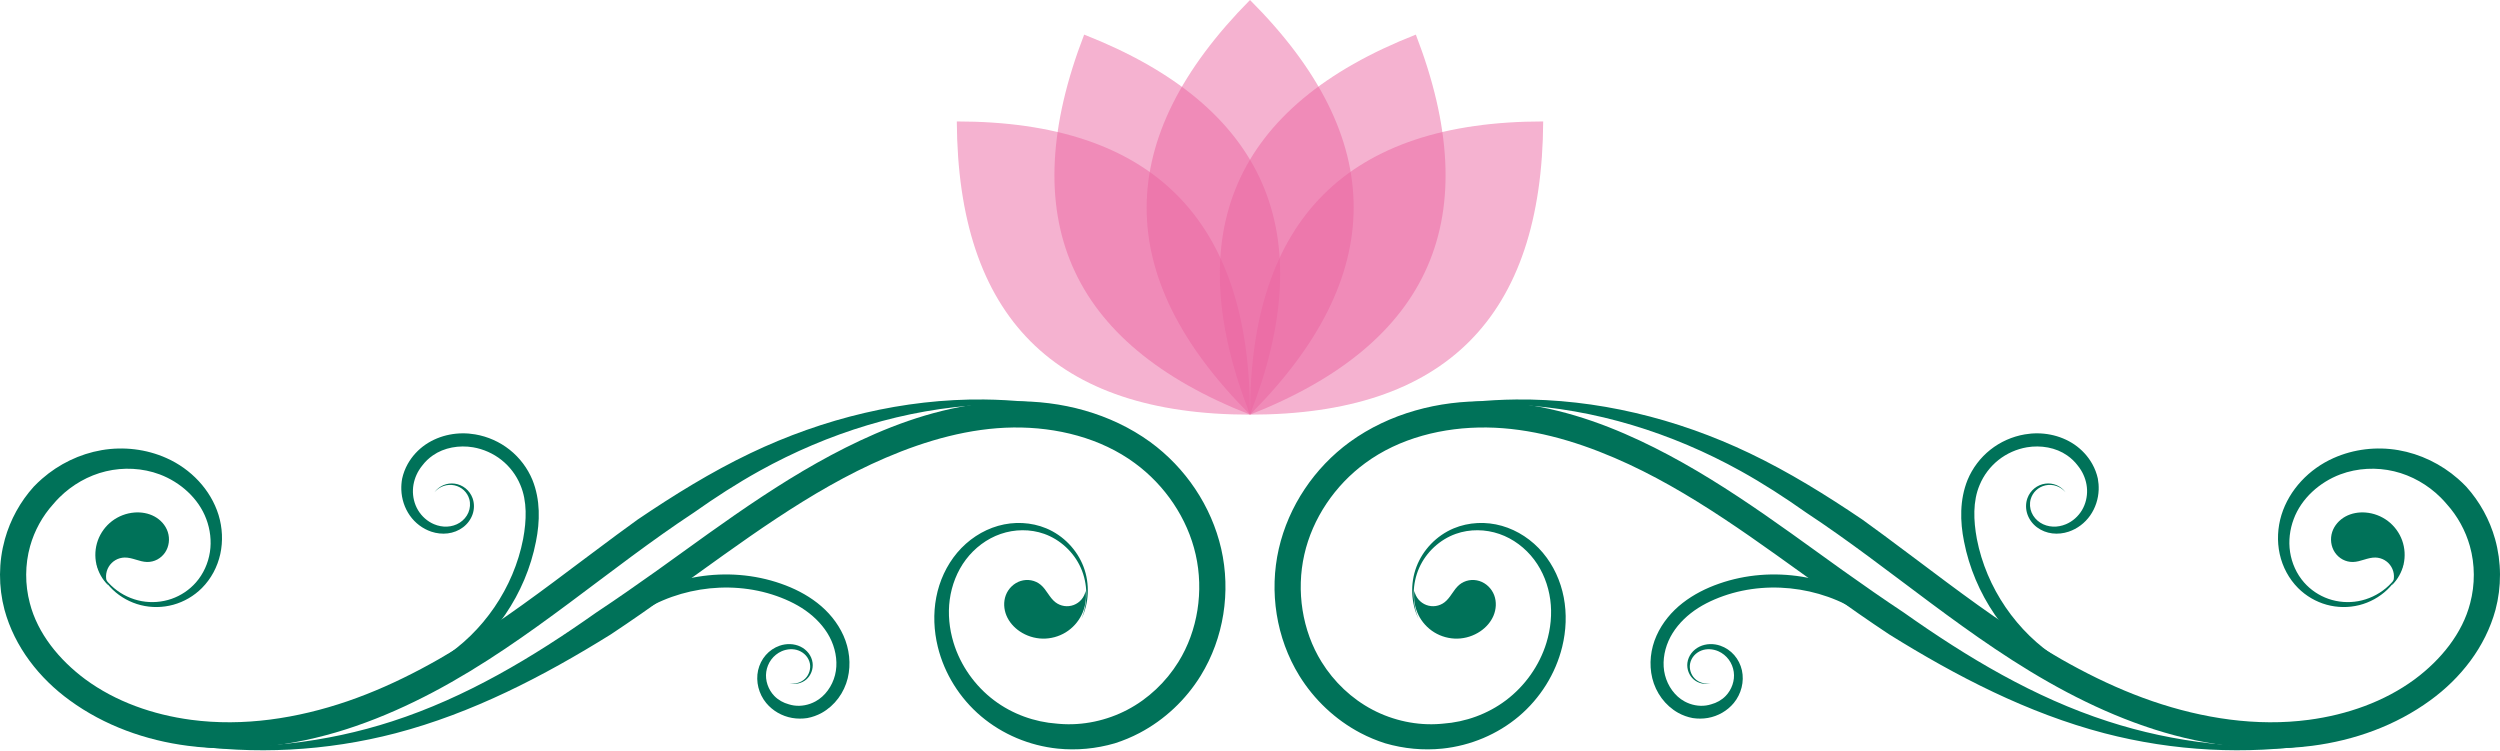
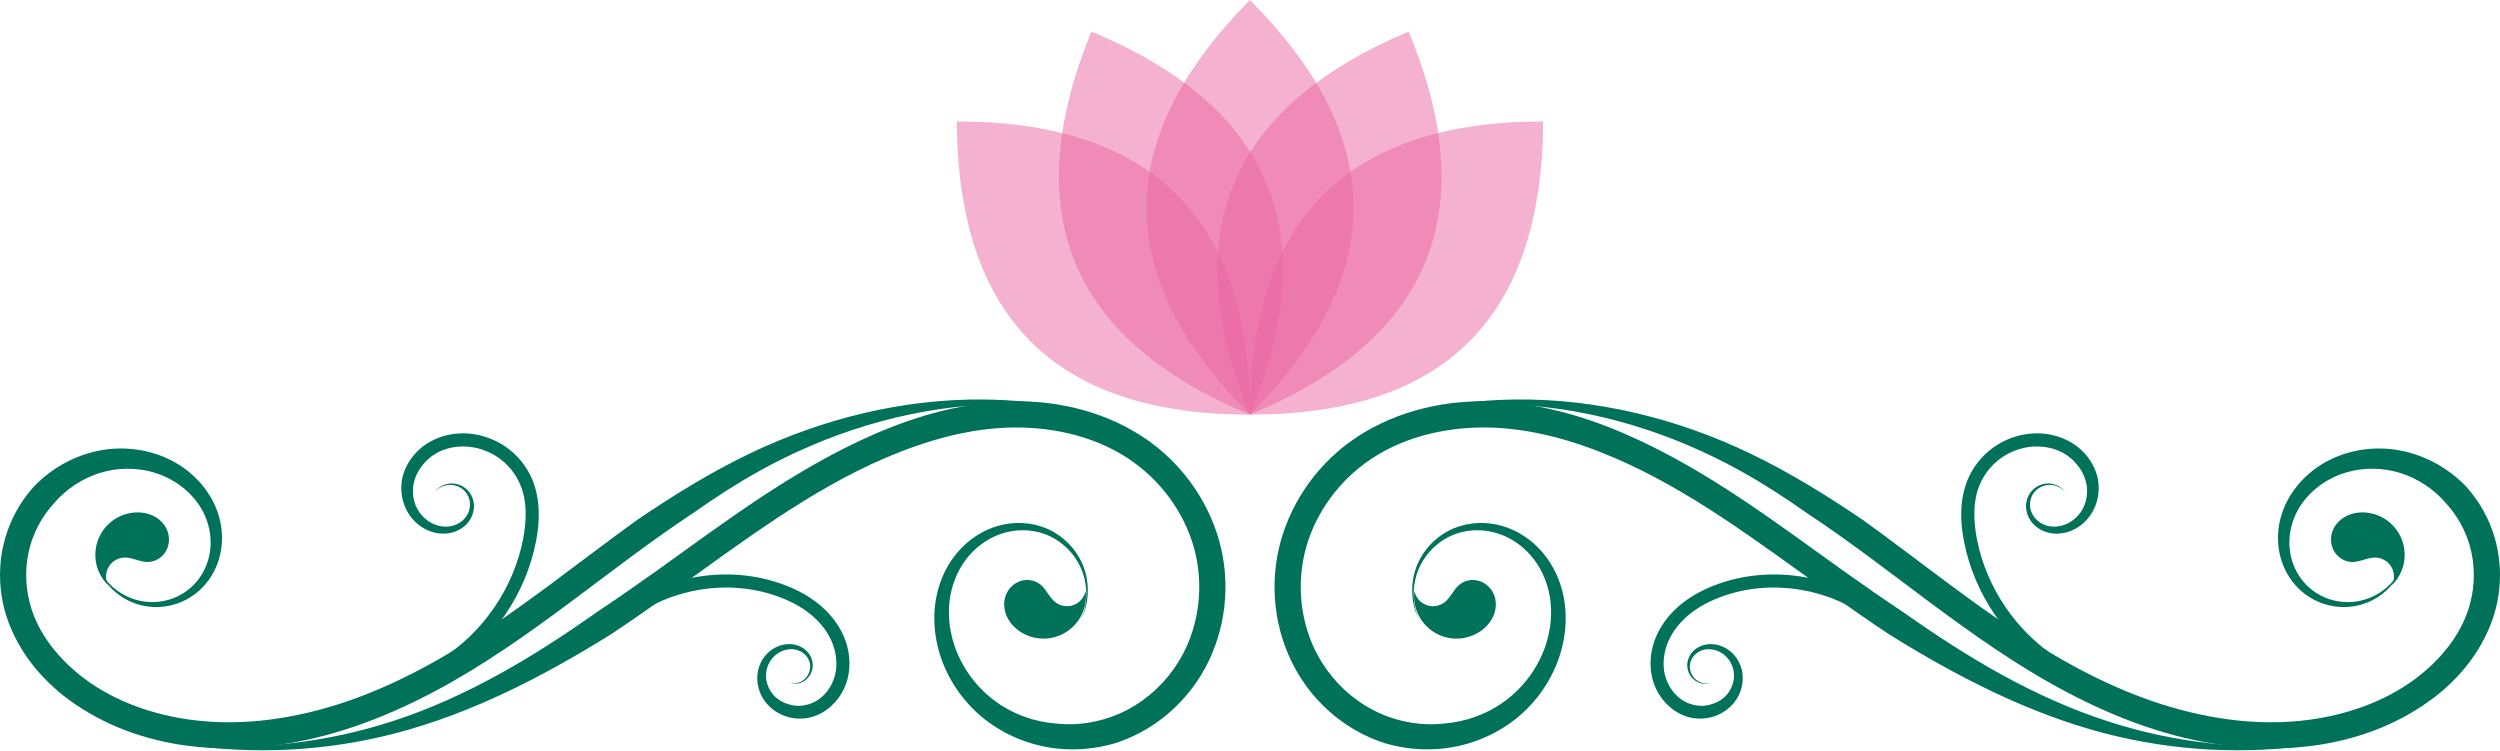
<svg xmlns="http://www.w3.org/2000/svg" xmlns:xlink="http://www.w3.org/1999/xlink" width="477.5" height="143.304" viewBox="0 0 477.5 143.304" id="svg4220" version="1.1">
  <defs id="defs4222">
    </defs>
  <g id="swirls" transform="translate(-3.832884,13.88749)">
    <use x="0" y="0" xlink:href="#left-swirls" transform="matrix(-1,0,0,1,485.1656,0)" id="right-swirls" width="100%" height="100%" />
    <g style="display:inline" id="left-swirls">
      <path style="fill:#007259;fill-opacity:1;fill-rule:evenodd;stroke:none;stroke-width:2.087px;stroke-linecap:butt;stroke-linejoin:miter;stroke-opacity:1" d="m 86.833,80.115 c 0.466,-0.547 1.078,-0.96 1.745,-1.185 0.667,-0.225 1.391,-0.263 2.065,-0.116 0.674,0.147 1.302,0.48 1.795,0.944 0.492,0.463 0.853,1.06 1.032,1.697 0,0 10e-7,10e-7 10e-7,10e-7 0.239,0.842 0.16,1.764 -0.175,2.555 -0.334,0.794 -0.932,1.47 -1.648,1.931 -0.717,0.463 -1.567,0.713 -2.415,0.755 -0.849,0.043 -1.709,-0.129 -2.494,-0.458 -1.277,-0.534 -2.36,-1.511 -3.059,-2.681 -0.701,-1.171 -1.027,-2.562 -0.974,-3.911 0.051,-1.309 0.466,-2.603 1.143,-3.713 0.191,-0.314 0.405,-0.615 0.638,-0.9 0.561,-0.747 1.253,-1.406 2.028,-1.942 2.147,-1.503 5.013,-1.989 7.671,-1.546 1.977,0.337 3.878,1.184 5.446,2.432 1.569,1.246 2.823,2.906 3.588,4.756 l 0,10e-7 c 1.327,3.111 1.188,6.789 0.531,10.327 -1.797,9.297 -7.607,17.817 -15.607,22.885 1.042,1.124 1.053,1.101 1.339,2.111 8.598,-5.458 14.781,-14.523 16.722,-24.52 0.766,-3.804 0.857,-7.959 -0.676,-11.759 l 0,-3e-6 c -0.932,-2.249 -2.438,-4.243 -4.342,-5.757 -1.905,-1.513 -4.184,-2.529 -6.58,-2.939 l -4e-6,10e-7 c -3.246,-0.566 -6.726,0.055 -9.511,1.952 -1.387,0.954 -2.562,2.22 -3.392,3.706 -0.485,0.869 -0.843,1.809 -1.058,2.784 -0.129,0.7 -0.183,1.412 -0.16,2.123 0.06,1.768 0.623,3.497 1.628,4.931 1.008,1.436 2.453,2.53 4.092,3.082 1.007,0.338 2.085,0.462 3.14,0.333 1.057,-0.129 2.075,-0.525 2.923,-1.162 0.849,-0.638 1.501,-1.518 1.839,-2.513 0,0 0,-2e-6 0,-2e-6 0.337,-0.997 0.337,-2.091 -0.017,-3.064 -0.269,-0.735 -0.735,-1.383 -1.331,-1.865 -0.596,-0.482 -1.316,-0.792 -2.059,-0.896 0,10e-7 -2e-6,0 -2e-6,0 -0.743,-0.104 -1.504,-0.002 -2.181,0.285 -0.676,0.287 -1.264,0.756 -1.688,1.337 z" id="minor-upper-swirl" />
      <path id="minor-lower-swirl" d="m 154.601,116.604 c 1.078,0.316 2.333,0.057 3.221,-0.701 0.887,-0.76 1.371,-1.989 1.217,-3.192 -0.086,-0.661 -0.354,-1.297 -0.763,-1.833 0,0 0,0 0,0 -0.408,-0.536 -0.948,-0.969 -1.559,-1.265 0,0 -1e-5,0 -1e-5,0 -1.224,-0.587 -2.678,-0.62 -3.969,-0.172 -1.018,0.35 -1.941,0.975 -2.658,1.797 -0.716,0.822 -1.221,1.827 -1.463,2.903 -0.476,2.16 0.117,4.501 1.55,6.243 1.233,1.493 3.004,2.51 4.937,2.853 0.966,0.169 1.955,0.174 2.923,0.024 0.959,-0.18 1.887,-0.513 2.743,-0.984 2.523,-1.406 4.296,-3.878 4.968,-6.622 0.664,-2.732 0.312,-5.612 -0.805,-8.121 l 0,0 c -1.114,-2.501 -2.9,-4.626 -5.009,-6.264 -2.105,-1.637 -4.491,-2.824 -6.944,-3.68 -10.13,-3.549 -21.942,-1.632 -30.43,4.939 1.142,1.006 1.131,1.034 1.532,1.975 7.766,-6.038 18.791,-7.827 28.069,-4.556 2.256,0.798 4.405,1.856 6.234,3.292 l 0,0 c 1.824,1.434 3.36,3.238 4.261,5.303 0.898,2.056 1.204,4.399 0.666,6.51 l 0,0 c -0.529,2.097 -1.895,4.039 -3.745,5.033 -1.249,0.683 -2.734,0.977 -4.118,0.771 -0.323,-0.047 -0.644,-0.122 -0.957,-0.221 -1.041,-0.274 -2.031,-0.825 -2.782,-1.606 -1.131,-1.168 -1.778,-2.934 -1.534,-4.59 0,0 0,0 0,0 0.118,-0.834 0.444,-1.655 0.954,-2.344 0.509,-0.688 1.208,-1.257 2.008,-1.605 1.007,-0.433 2.206,-0.528 3.234,-0.12 0,0 0,0 0,0 0.516,0.202 0.994,0.521 1.367,0.939 0,0 0,0 0,0 0.373,0.417 0.647,0.935 0.764,1.49 0.215,1 -0.113,2.149 -0.871,2.909 -0.757,0.761 -1.941,1.127 -3.041,0.898 z" style="fill:#007259;fill-opacity:1;fill-rule:evenodd;stroke:none;stroke-width:2.087px;stroke-linecap:butt;stroke-linejoin:miter;stroke-opacity:1" />
      <path style="fill:#007259;fill-opacity:1;fill-rule:evenodd;stroke:none;stroke-width:1.924;stroke-linecap:butt;stroke-linejoin:miter;stroke-miterlimit:4;stroke-dasharray:none;stroke-opacity:1" d="m 210.371,104.372 c 1.474,-3.056 1.65,-6.759 0.421,-10.003 -1.231,-3.243 -3.845,-5.969 -7.113,-7.339 -2.876,-1.2 -6.172,-1.346 -9.205,-0.481 -3.03,0.866 -5.765,2.695 -7.812,5.123 -2.044,2.427 -3.406,5.404 -4.005,8.531 -0.598,3.125 -0.461,6.371 0.297,9.46 1.256,5.122 4.193,9.817 8.272,13.265 4.08,3.442 9.216,5.603 14.584,6.165 3.663,0.381 7.393,0.026 10.943,-1.008 1.636,-0.519 3.227,-1.183 4.747,-1.983 4.791,-2.526 8.832,-6.349 11.666,-10.934 4.426,-7.189 5.783,-16.043 3.919,-24.23 -1.873,-8.174 -6.817,-15.48 -13.55,-20.399 -7.606,-5.514 -17.032,-7.939 -26.226,-7.774 -9.173,0.159 -18.079,2.631 -26.306,6.199 l 0,3e-6 c -15.333,6.645 -28.586,16.748 -41.796,26.204 -3.789,2.697 -7.612,5.363 -11.484,7.931 -12.173,8.602 -24.92,16.238 -39.001,20.79 -12.67,4.11 -26.263,5.641 -39.688,4.408 13.33,2.017 27.15,1.308 40.352,-2.134 14.658,-3.837 28.236,-10.871 41.112,-18.881 3.94,-2.613 7.806,-5.316 11.616,-8.046 13.321,-9.49 26.265,-19.42 40.869,-25.682 l 1e-5,-10e-7 c 7.825,-3.353 16.096,-5.69 24.401,-5.791 8.281,-0.095 16.698,2.009 23.2,6.81 5.764,4.219 10.066,10.549 11.625,17.472 1.569,6.908 0.42,14.516 -3.296,20.491 l -10e-6,10e-6 c -2.372,3.833 -5.772,7.057 -9.741,9.139 l -1e-5,0 c -3.964,2.083 -8.543,3.061 -12.981,2.696 -0.158,-0.013 -0.316,-0.027 -0.474,-0.043 -4.285,-0.299 -8.553,-1.84 -12.027,-4.463 -3.603,-2.714 -6.404,-6.626 -7.735,-11.014 0,0 0,0 0,0 -0.803,-2.65 -1.096,-5.475 -0.721,-8.217 0.374,-2.739 1.404,-5.42 3.078,-7.636 1.671,-2.214 3.995,-3.989 6.644,-4.901 2.644,-0.912 5.639,-0.97 8.315,-0.018 3.039,1.075 5.659,3.479 7.001,6.503 1.344,3.023 1.403,6.657 0.1,9.79 z" id="major-swirl" />
      <path style="display:inline;fill:#007259;fill-opacity:1;fill-rule:evenodd;stroke:none;stroke-width:1.924;stroke-linecap:butt;stroke-linejoin:miter;stroke-miterlimit:4;stroke-dasharray:none;stroke-opacity:1" d="m 208.059,64.056 c -5.35,-1.033 -10.808,-1.584 -16.285,-1.641 0,0 0,10e-7 0,10e-7 -15.297,-0.156 -30.643,3.585 -44.597,10.253 -7.557,3.613 -14.676,8.03 -21.563,12.689 -1.373,0.987 -2.736,1.984 -4.09,2.985 -8.042,5.937 -15.847,12.062 -24.007,17.533 -8.613,5.766 -17.659,10.857 -27.305,14.169 l -8e-6,10e-6 c -9.638,3.303 -19.924,4.877 -29.861,3.556 -7.301,-0.971 -14.434,-3.467 -20.246,-7.757 l -6e-6,-1e-5 C 15.115,112.133 10.999,107.078 9.527,101.304 8.589,97.758 8.597,93.937 9.586,90.421 10.413,87.468 11.939,84.69 13.99,82.416 c 0.374,-0.447 0.769,-0.877 1.183,-1.288 2.42,-2.404 5.528,-4.198 8.884,-4.997 3.351,-0.802 7,-0.635 10.275,0.589 3.929,1.479 7.433,4.567 8.905,8.539 0.747,1.987 1.015,4.183 0.689,6.3 0,0 -1e-6,3e-6 -1e-6,3e-6 -0.324,2.115 -1.24,4.173 -2.671,5.801 -1.235,1.409 -2.859,2.509 -4.661,3.135 0,0 -4e-6,0 -4e-6,0 -1.802,0.628 -3.79,0.785 -5.7,0.436 0,0 -4e-6,0 -4e-6,0 -1.91,-0.349 -3.748,-1.207 -5.264,-2.476 -1.516,-1.268 -2.71,-2.948 -3.415,-4.831 0.581,1.925 1.674,3.711 3.154,5.123 1.48,1.411 3.341,2.442 5.358,2.948 0,0 4e-6,0 4e-6,0 2.017,0.506 4.177,0.484 6.215,-0.079 0,0 4e-6,0 4e-6,0 2.037,-0.564 3.935,-1.665 5.453,-3.184 1.755,-1.76 2.975,-4.043 3.513,-6.498 0,0 10e-7,-2e-6 10e-7,-2e-6 0.537,-2.453 0.408,-5.043 -0.331,-7.463 -1.497,-4.836 -5.295,-8.8 -9.957,-10.869 -3.837,-1.714 -8.189,-2.233 -12.38,-1.511 -4.186,0.725 -8.146,2.642 -11.375,5.462 -0.551,0.482 -1.081,0.988 -1.587,1.517 -2.577,2.857 -4.47,6.301 -5.507,10.004 -1.23,4.406 -1.245,9.103 -0.078,13.51 1.941,7.132 6.682,13.106 12.455,17.293 l 8e-6,0 c 6.64,4.847 14.542,7.651 22.555,8.683 10.882,1.402 21.926,-0.249 32.138,-3.786 l 8e-6,-10e-6 c 10.206,-3.53 19.637,-8.812 28.461,-14.744 8.362,-5.613 16.228,-11.781 24.191,-17.663 3.914,-2.887 7.858,-5.712 11.885,-8.365 4.055,-2.866 8.209,-5.556 12.531,-7.952 0,0 1e-5,-10e-7 1e-5,-10e-7 13.065,-7.247 27.773,-11.862 42.882,-12.631 5.411,-0.276 10.863,-0.064 16.267,0.64 z" id="major-swirl2" />
      <path style="fill:#007259;fill-opacity:1;fill-rule:evenodd;stroke:none;stroke-width:1px;stroke-linecap:butt;stroke-linejoin:miter;stroke-opacity:1" d="m 35.883,87.723 c 0.422,1.292 0.246,2.777 -0.513,3.904 -0.38,0.564 -0.896,1.035 -1.496,1.354 -0.6,0.319 -1.281,0.485 -1.961,0.47 -0.73,-0.016 -1.437,-0.237 -2.136,-0.447 -0.699,-0.211 -1.413,-0.416 -2.143,-0.402 -0.612,0.012 -1.22,0.183 -1.749,0.491 -0.529,0.308 -0.978,0.753 -1.291,1.279 -0.313,0.526 -0.489,1.133 -0.507,1.745 -0.018,0.612 0.123,1.228 0.405,1.771 -1.108,-1.079 -1.898,-2.482 -2.244,-3.989 -0.347,-1.507 -0.25,-3.114 0.275,-4.569 0.525,-1.455 1.477,-2.753 2.707,-3.691 1.23,-0.938 2.733,-1.513 4.275,-1.635 1.323,-0.105 2.686,0.128 3.85,0.764 1.164,0.636 2.116,1.691 2.528,2.952 z" id="path4162-7" />
      <path style="fill:#007259;fill-opacity:1;fill-rule:evenodd;stroke:none;stroke-width:1px;stroke-linecap:butt;stroke-linejoin:miter;stroke-opacity:1" d="m 195.937,99.809 c 0.477,-1.272 1.542,-2.323 2.839,-2.729 0.648,-0.203 1.346,-0.248 2.014,-0.123 0.668,0.125 1.304,0.421 1.825,0.857 0.56,0.469 0.975,1.083 1.389,1.684 0.414,0.601 0.844,1.208 1.423,1.652 0.486,0.373 1.067,0.619 1.673,0.709 0.606,0.09 1.234,0.023 1.807,-0.193 0.573,-0.216 1.089,-0.579 1.486,-1.046 0.396,-0.467 0.671,-1.036 0.79,-1.636 0.192,1.535 -0.068,3.123 -0.738,4.517 -0.67,1.394 -1.749,2.588 -3.068,3.396 -1.319,0.808 -2.873,1.227 -4.419,1.192 -1.546,-0.035 -3.079,-0.525 -4.36,-1.393 -1.098,-0.744 -2.018,-1.777 -2.53,-3.001 -0.512,-1.224 -0.596,-2.642 -0.13,-3.885 z" id="path4162-8" />
    </g>
  </g>
-   <g id="layer1" style="display:inline" transform="translate(4.8528807e-8,14.37312)">
-     <g transform="matrix(0.7466668,0,0,0.7466671,142.2113,-124.8209)" id="petals">
-       <path id="left_petal" d="m 54.293,178.987 c 0.281,50 25,75 75,75 0,-50 -25,-75 -75,-75 z" style="fill:#eb65a1;fill-opacity:0.498;fill-rule:evenodd;stroke:none;stroke-width:1.014px;stroke-linecap:butt;stroke-linejoin:miter;stroke-opacity:1" />
-       <use transform="matrix(0.9309025,0.3652677,-0.3652677,0.9309025,101.707,-29.67669)" height="100%" width="100%" id="middle_left" xlink:href="#left_petal" y="0" x="0" />
-       <use transform="matrix(0.7071116,0.7071068,-0.7071116,0.7071068,217.4677,-17.03289)" height="100%" width="100%" id="middle" xlink:href="#left_petal" y="0" x="0" />
-       <use height="100%" width="100%" transform="matrix(-1,0,0,1,258.586,8.0302683e-6)" id="middle_right" xlink:href="#middle_left" y="0" x="0" />
-       <use height="100%" width="100%" transform="matrix(-1,0,0,1,258.5859,0)" id="right" xlink:href="#left_petal" y="0" x="0" />
-     </g>
+   <g transform="matrix(0.7466668,0,0,0.7466668,142.2113,-110.4476)" id="petals">
+     <path id="left" d="m 54.293,178.987 c 0.281,50 25,75 75,75 0,-50 -25,-75 -75,-75 z" style="fill:#eb65a1;fill-opacity:0.498;fill-rule:evenodd;stroke:none;stroke-width:1.014px;stroke-linecap:butt;stroke-linejoin:miter;stroke-opacity:1" />
+     <use height="100%" width="100%" transform="matrix(0.9238795,0.3826834,-0.3826834,0.9238795,107.0386,-30.14466)" id="middle_left" xlink:href="#left" y="0" x="0" />
+     <use transform="matrix(0.7071116,0.7071068,-0.7071116,0.7071068,217.4277,-17.03289)" height="100%" width="100%" id="middle" xlink:href="#left" y="0" x="0" />
+     <use transform="matrix(0.3826834,0.9238795,-0.9238795,0.3826834,314.4677,37.33916)" height="100%" width="100%" id="middle_right" xlink:href="#left" y="0" x="0" />
+     <use height="100%" width="100%" transform="matrix(-1,0,0,1,258.5859,0)" id="right" xlink:href="#left" y="0" x="0" />
  </g>
</svg>
